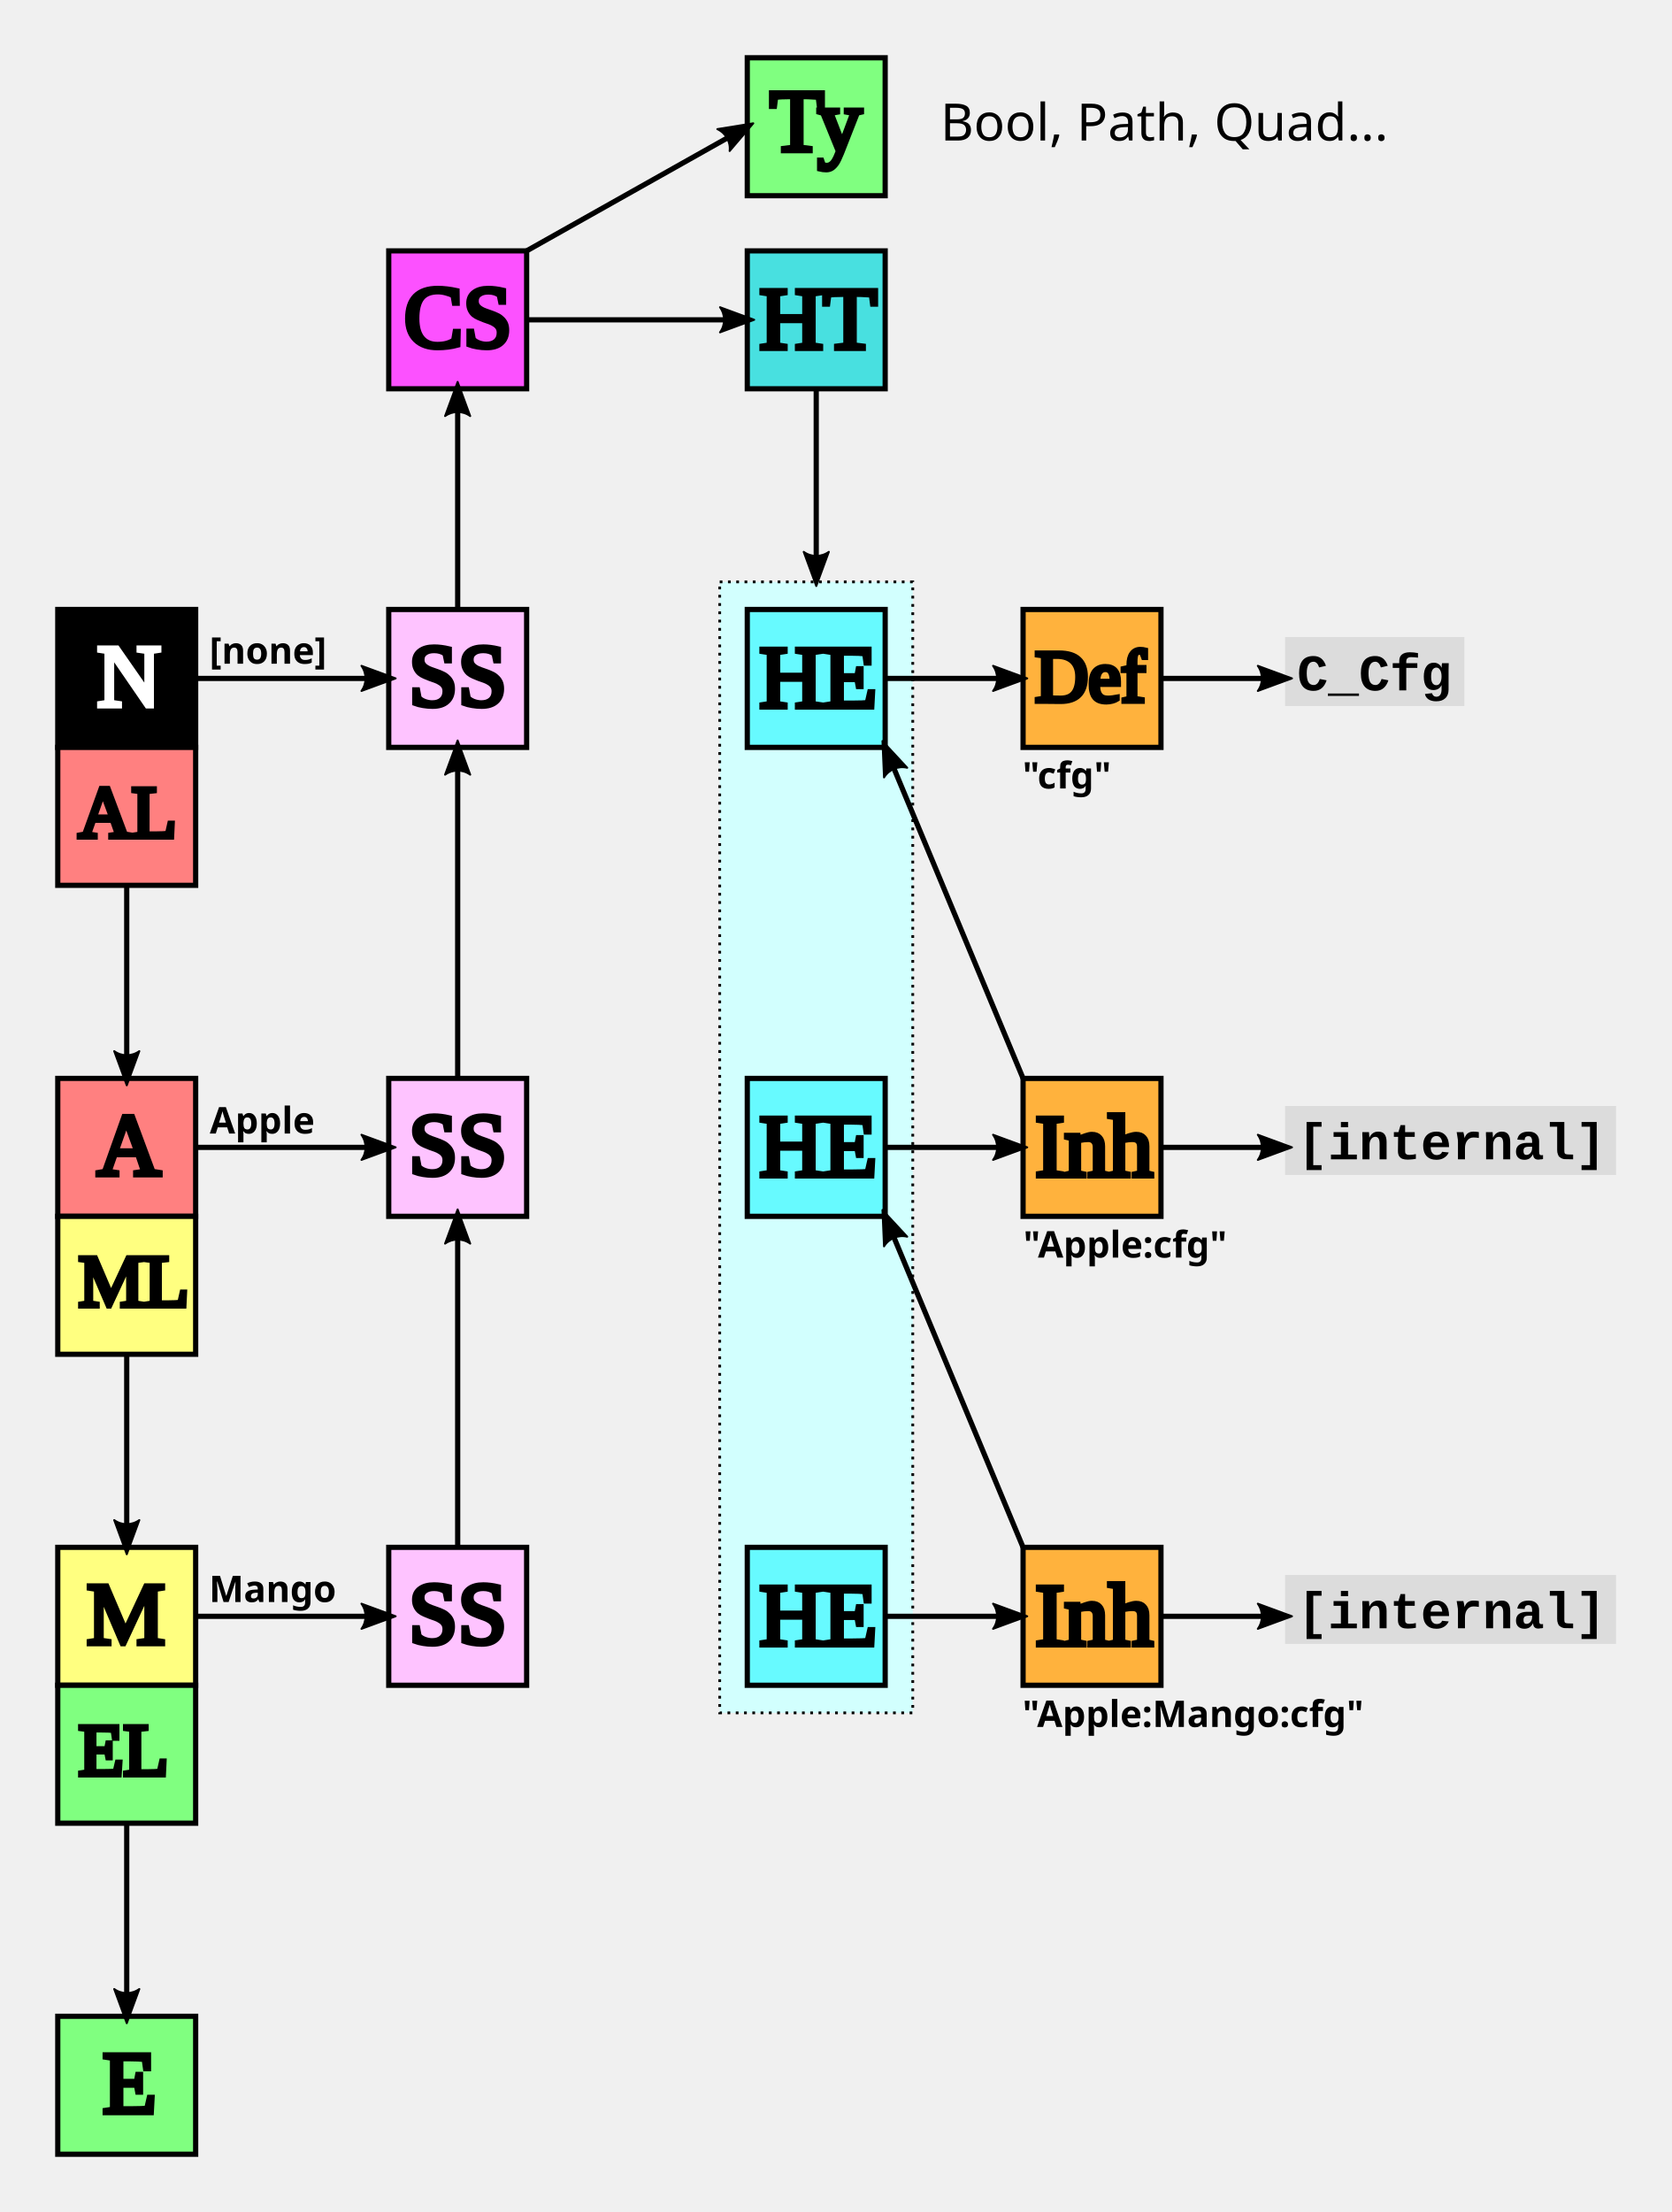
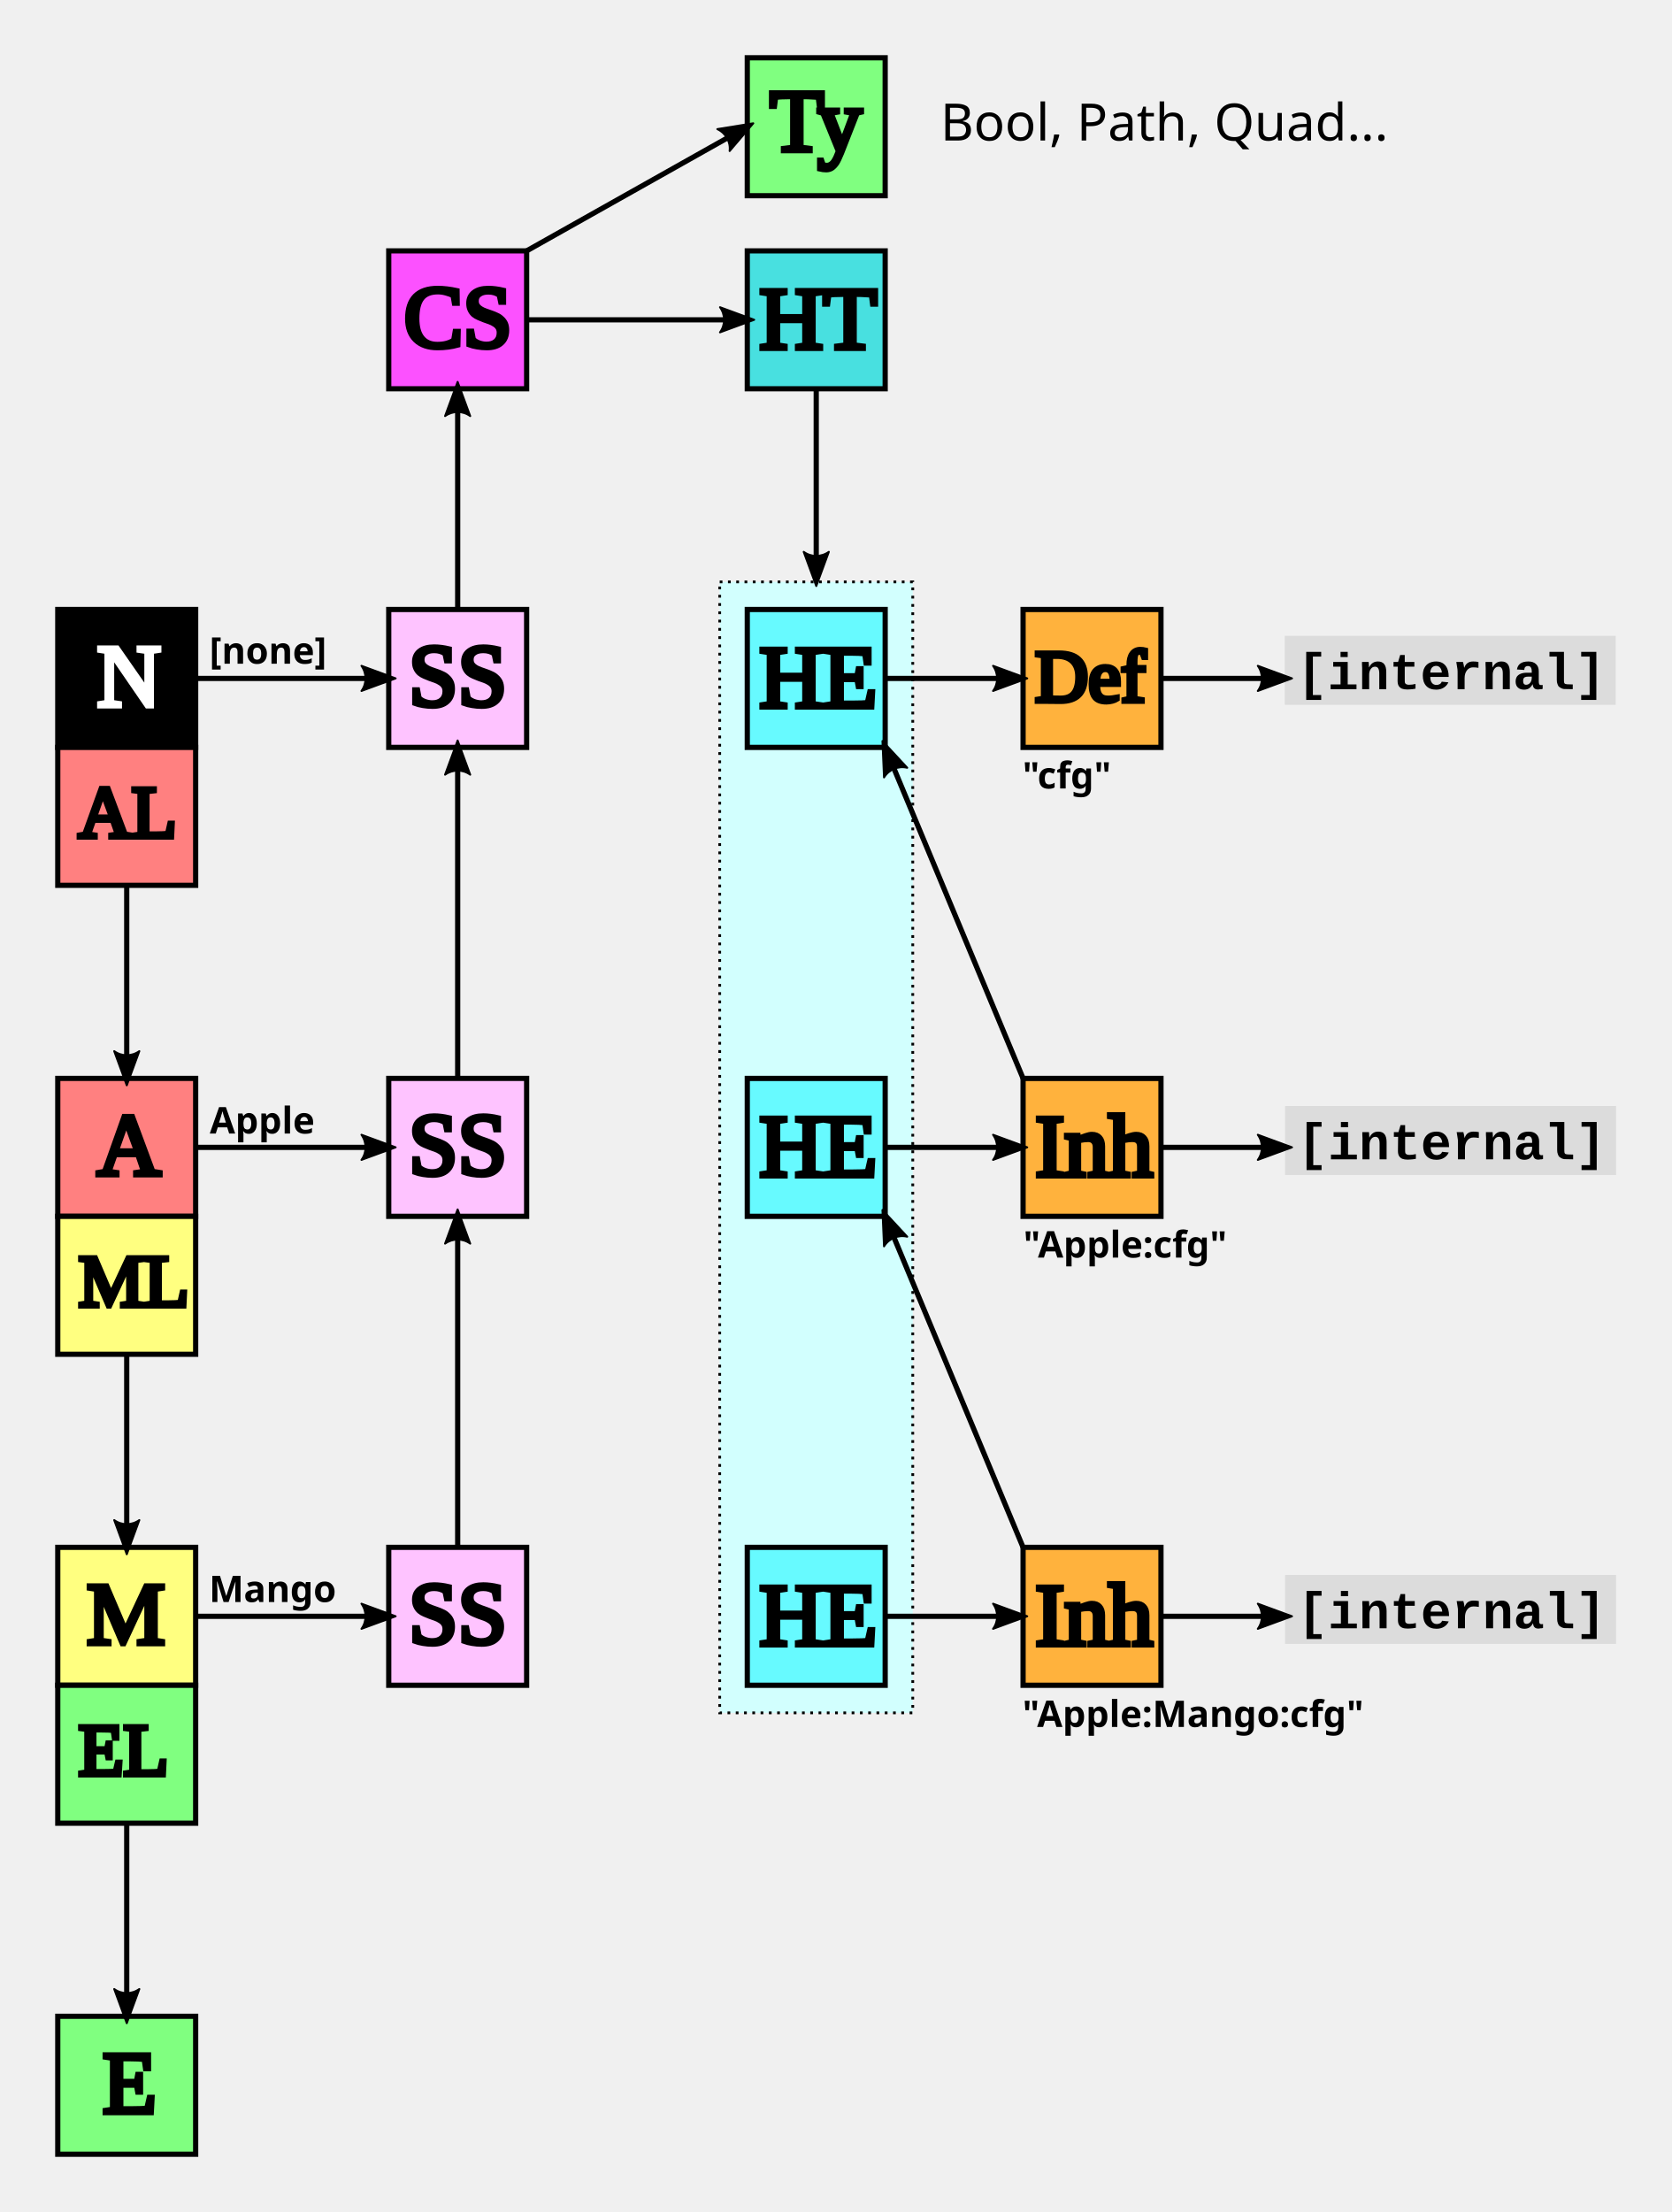
<svg xmlns="http://www.w3.org/2000/svg" id="svg8" version="1.1" viewBox="0 0 160.323 212.167" height="801.89" width="605.945">
  <defs id="defs2">
    <rect id="rect4377" height="179.917" width="187.854" y="238.792" x="-84.667" />
    <rect id="rect4284" height="34.396" width="31.75" y="302.292" x="37.042" />
    <rect id="rect4278" height="31.75" width="18.521" y="339.333" x="58.208" />
    <rect id="rect4230" height="21.167" width="26.458" y="238.792" x="37.042" />
    <marker style="overflow:visible" id="Arrow2Mend" refX="0" refY="0" orient="auto">
      <path transform="scale(-0.6)" d="M 8.719,4.034 -2.207,0.016 8.719,-4.002 c -1.745,2.372 -1.735,5.617 -6e-7,8.035 z" style="fill:#000000;fill-opacity:1;fill-rule:evenodd;stroke:#000000;stroke-width:0.625;stroke-linejoin:round;stroke-opacity:1" id="path1048" />
    </marker>
    <marker style="overflow:visible" id="Arrow2Mend-7" refX="0" refY="0" orient="auto">
      <path transform="scale(-0.6)" d="M 8.719,4.034 -2.207,0.016 8.719,-4.002 c -1.745,2.372 -1.735,5.617 -6e-7,8.035 z" style="fill:#000000;fill-opacity:1;fill-rule:evenodd;stroke:#000000;stroke-width:0.625;stroke-linejoin:round;stroke-opacity:1" id="path1048-5" />
    </marker>
    <marker style="overflow:visible" id="Arrow2Mend-7-7" refX="0" refY="0" orient="auto">
      <path transform="scale(-0.6)" d="M 8.719,4.034 -2.207,0.016 8.719,-4.002 c -1.745,2.372 -1.735,5.617 -6e-7,8.035 z" style="fill:#000000;fill-opacity:1;fill-rule:evenodd;stroke:#000000;stroke-width:0.625;stroke-linejoin:round;stroke-opacity:1" id="path1048-5-0" />
    </marker>
    <marker orient="auto" refY="0" refX="0" id="Arrow2Mend-6" style="overflow:visible">
      <path id="path1048-1" style="fill:#000000;fill-opacity:1;fill-rule:evenodd;stroke:#000000;stroke-width:0.625;stroke-linejoin:round;stroke-opacity:1" d="M 8.719,4.034 -2.207,0.016 8.719,-4.002 c -1.745,2.372 -1.735,5.617 -6e-7,8.035 z" transform="scale(-0.6)" />
    </marker>
    <marker style="overflow:visible" id="Arrow2Mend-6-7" refX="0" refY="0" orient="auto">
      <path transform="scale(-0.6)" d="M 8.719,4.034 -2.207,0.016 8.719,-4.002 c -1.745,2.372 -1.735,5.617 -6e-7,8.035 z" style="fill:#000000;fill-opacity:1;fill-rule:evenodd;stroke:#000000;stroke-width:0.625;stroke-linejoin:round;stroke-opacity:1" id="path1048-1-9" />
    </marker>
    <marker style="overflow:visible" id="Arrow2Mend-6-0" refX="0" refY="0" orient="auto">
      <path transform="scale(-0.6)" d="M 8.719,4.034 -2.207,0.016 8.719,-4.002 c -1.745,2.372 -1.735,5.617 -6e-7,8.035 z" style="fill:#000000;fill-opacity:1;fill-rule:evenodd;stroke:#000000;stroke-width:0.625;stroke-linejoin:round;stroke-opacity:1" id="path1048-1-2" />
    </marker>
    <marker orient="auto" refY="0" refX="0" id="Arrow2Mend-9" style="overflow:visible">
      <path id="path1048-7" style="fill:#000000;fill-opacity:1;fill-rule:evenodd;stroke:#000000;stroke-width:0.625;stroke-linejoin:round;stroke-opacity:1" d="M 8.719,4.034 -2.207,0.016 8.719,-4.002 c -1.745,2.372 -1.735,5.617 -6e-7,8.035 z" transform="scale(-0.6)" />
    </marker>
    <marker style="overflow:visible" id="Arrow2Mend-9-6" refX="0" refY="0" orient="auto">
      <path transform="scale(-0.6)" d="M 8.719,4.034 -2.207,0.016 8.719,-4.002 c -1.745,2.372 -1.735,5.617 -6e-7,8.035 z" style="fill:#000000;fill-opacity:1;fill-rule:evenodd;stroke:#000000;stroke-width:0.625;stroke-linejoin:round;stroke-opacity:1" id="path1048-7-1" />
    </marker>
    <marker style="overflow:visible" id="Arrow2Mend-9-7" refX="0" refY="0" orient="auto">
      <path transform="scale(-0.6)" d="M 8.719,4.034 -2.207,0.016 8.719,-4.002 c -1.745,2.372 -1.735,5.617 -6e-7,8.035 z" style="fill:#000000;fill-opacity:1;fill-rule:evenodd;stroke:#000000;stroke-width:0.625;stroke-linejoin:round;stroke-opacity:1" id="path1048-7-4" />
    </marker>
    <marker orient="auto" refY="0" refX="0" id="Arrow2Mend-8" style="overflow:visible">
      <path id="path1048-9" style="fill:#000000;fill-opacity:1;fill-rule:evenodd;stroke:#000000;stroke-width:0.625;stroke-linejoin:round;stroke-opacity:1" d="M 8.719,4.034 -2.207,0.016 8.719,-4.002 c -1.745,2.372 -1.735,5.617 -6e-7,8.035 z" transform="scale(-0.6)" />
    </marker>
    <marker style="overflow:visible" id="Arrow2Mend-6-6" refX="0" refY="0" orient="auto">
      <path transform="scale(-0.6)" d="M 8.719,4.034 -2.207,0.016 8.719,-4.002 c -1.745,2.372 -1.735,5.617 -6e-7,8.035 z" style="fill:#000000;fill-opacity:1;fill-rule:evenodd;stroke:#000000;stroke-width:0.625;stroke-linejoin:round;stroke-opacity:1" id="path1048-1-4" />
    </marker>
    <marker orient="auto" refY="0" refX="0" id="Arrow2Mend-6-6-5" style="overflow:visible">
      <path id="path1048-1-4-0" style="fill:#000000;fill-opacity:1;fill-rule:evenodd;stroke:#000000;stroke-width:0.625;stroke-linejoin:round;stroke-opacity:1" d="M 8.719,4.034 -2.207,0.016 8.719,-4.002 c -1.745,2.372 -1.735,5.617 -6e-7,8.035 z" transform="scale(-0.6)" />
    </marker>
    <marker style="overflow:visible" id="Arrow2Mend-6-7-7-6" refX="0" refY="0" orient="auto">
      <path transform="scale(-0.6)" d="M 8.719,4.034 -2.207,0.016 8.719,-4.002 c -1.745,2.372 -1.735,5.617 -6e-7,8.035 z" style="fill:#000000;fill-opacity:1;fill-rule:evenodd;stroke:#000000;stroke-width:0.625;stroke-linejoin:round;stroke-opacity:1" id="path1048-1-9-2-1" />
    </marker>
    <marker orient="auto" refY="0" refX="0" id="Arrow2Mend-6-7-7-6-6" style="overflow:visible">
      <path id="path1048-1-9-2-1-1" style="fill:#000000;fill-opacity:1;fill-rule:evenodd;stroke:#000000;stroke-width:0.625;stroke-linejoin:round;stroke-opacity:1" d="M 8.719,4.034 -2.207,0.016 8.719,-4.002 c -1.745,2.372 -1.735,5.617 -6e-7,8.035 z" transform="scale(-0.6)" />
    </marker>
    <marker orient="auto" refY="0" refX="0" id="Arrow2Mend-6-7-7-6-9" style="overflow:visible">
      <path id="path1048-1-9-2-1-4" style="fill:#000000;fill-opacity:1;fill-rule:evenodd;stroke:#000000;stroke-width:0.625;stroke-linejoin:round;stroke-opacity:1" d="M 8.719,4.034 -2.207,0.016 8.719,-4.002 c -1.745,2.372 -1.735,5.617 -6e-7,8.035 z" transform="scale(-0.6)" />
    </marker>
    <marker style="overflow:visible" id="Arrow2Mend-9-0" refX="0" refY="0" orient="auto">
      <path transform="scale(-0.6)" d="M 8.719,4.034 -2.207,0.016 8.719,-4.002 c -1.745,2.372 -1.735,5.617 -6e-7,8.035 z" style="fill:#000000;fill-opacity:1;fill-rule:evenodd;stroke:#000000;stroke-width:0.625;stroke-linejoin:round;stroke-opacity:1" id="path1048-7-9" />
    </marker>
    <marker orient="auto" refY="0" refX="0" id="Arrow2Mend-9-0-7" style="overflow:visible">
      <path id="path1048-7-9-7" style="fill:#000000;fill-opacity:1;fill-rule:evenodd;stroke:#000000;stroke-width:0.625;stroke-linejoin:round;stroke-opacity:1" d="M 8.719,4.034 -2.207,0.016 8.719,-4.002 c -1.745,2.372 -1.735,5.617 -6e-7,8.035 z" transform="scale(-0.6)" />
    </marker>
    <marker style="overflow:visible" id="Arrow2Mend-6-1" refX="0" refY="0" orient="auto">
      <path transform="scale(-0.6)" d="M 8.719,4.034 -2.207,0.016 8.719,-4.002 c -1.745,2.372 -1.735,5.617 -6e-7,8.035 z" style="fill:#000000;fill-opacity:1;fill-rule:evenodd;stroke:#000000;stroke-width:0.625;stroke-linejoin:round;stroke-opacity:1" id="path1048-1-5" />
    </marker>
    <marker orient="auto" refY="0" refX="0" id="Arrow2Mend-6-1-6" style="overflow:visible">
      <path id="path1048-1-5-7" style="fill:#000000;fill-opacity:1;fill-rule:evenodd;stroke:#000000;stroke-width:0.625;stroke-linejoin:round;stroke-opacity:1" d="M 8.719,4.034 -2.207,0.016 8.719,-4.002 c -1.745,2.372 -1.735,5.617 -6e-7,8.035 z" transform="scale(-0.6)" />
    </marker>
    <marker style="overflow:visible" id="Arrow2Mend-6-1-6-7" refX="0" refY="0" orient="auto">
      <path transform="scale(-0.6)" d="M 8.719,4.034 -2.207,0.016 8.719,-4.002 c -1.745,2.372 -1.735,5.617 -6e-7,8.035 z" style="fill:#000000;fill-opacity:1;fill-rule:evenodd;stroke:#000000;stroke-width:0.625;stroke-linejoin:round;stroke-opacity:1" id="path1048-1-5-7-2" />
    </marker>
  </defs>
  <g transform="translate(-89.70833,-198.8542)" id="layer1">
    <g transform="translate(50.27083,148.1667)" id="g1446">
      <rect style="fill:#80ff80;fill-opacity:1;stroke:#000000;stroke-width:0.5;stroke-linecap:round;stroke-miterlimit:4;stroke-dasharray:none;stroke-dashoffset:0;stroke-opacity:1" id="rect12-7-1" width="13.229" height="13.229" x="44.979" y="244.083" rx="0" ry="0" />
      <text xml:space="preserve" style="font-style:normal;font-variant:normal;font-weight:normal;font-stretch:normal;font-size:8.467px;line-height:1.25;font-family:'Liberation Serif';-inkscape-font-specification:'Liberation Serif';fill:#000000;fill-opacity:1;stroke:#000000;stroke-width:0.5;stroke-linecap:round;stroke-miterlimit:4;stroke-dasharray:none;stroke-dashoffset:0;stroke-opacity:1" x="49.279" y="253.331" id="text824-9-8">
        <tspan id="tspan822-4-7" x="49.279" y="253.331" style="font-style:normal;font-variant:normal;font-weight:normal;font-stretch:normal;font-size:8.467px;font-family:'Liberation Serif';-inkscape-font-specification:'Liberation Serif';fill:#000000;fill-opacity:1;stroke-width:0.5">E</tspan>
      </text>
    </g>
    <g transform="translate(66.14583,140.2292)" id="g2188">
      <g id="g1394" transform="translate(-29.10417,-2.645808)">
        <rect ry="0" rx="0" y="119.729" x="58.208" height="13.229" width="13.229" id="rect12" style="fill:#000000;fill-opacity:1;stroke:#000000;stroke-width:0.5;stroke-linecap:round;stroke-miterlimit:4;stroke-dasharray:none;stroke-dashoffset:0;stroke-opacity:1" />
        <text id="text824" y="128.977" x="61.979" style="font-style:normal;font-variant:normal;font-weight:normal;font-stretch:normal;font-size:8.467px;line-height:1.25;font-family:'Liberation Serif';-inkscape-font-specification:'Liberation Serif';fill:#ffffff;fill-opacity:1;stroke:#ffffff;stroke-width:0.5;stroke-linecap:round;stroke-miterlimit:4;stroke-dasharray:none;stroke-dashoffset:0;stroke-opacity:1" xml:space="preserve">
          <tspan style="font-style:normal;font-variant:normal;font-weight:normal;font-stretch:normal;font-size:8.467px;font-family:'Liberation Serif';-inkscape-font-specification:'Liberation Serif';fill:#ffffff;fill-opacity:1;stroke:#ffffff;stroke-width:0.5;stroke-opacity:1" y="128.977" x="61.979" id="tspan822">N</tspan>
        </text>
      </g>
      <g id="g1399" transform="translate(-29.10417,-13.22916)">
        <rect ry="0" rx="0" y="143.542" x="58.208" height="13.229" width="13.229" id="rect12-9-62-7" style="fill:#ff8080;fill-opacity:1;stroke:#000000;stroke-width:0.5;stroke-linecap:round;stroke-miterlimit:4;stroke-dasharray:none;stroke-dashoffset:0;stroke-opacity:1" />
        <text id="text824-4-9-5" y="152.138" x="60.203" style="font-style:normal;font-variant:normal;font-weight:normal;font-stretch:normal;font-size:7.056px;line-height:1.25;font-family:'Liberation Serif';-inkscape-font-specification:'Liberation Serif';fill:#000000;fill-opacity:1;stroke:#000000;stroke-width:0.5;stroke-linecap:round;stroke-miterlimit:4;stroke-dasharray:none;stroke-dashoffset:0;stroke-opacity:1" xml:space="preserve">
          <tspan style="font-style:normal;font-variant:normal;font-weight:normal;font-stretch:normal;font-size:7.056px;font-family:'Liberation Serif';-inkscape-font-specification:'Liberation Serif';fill:#000000;fill-opacity:1;stroke-width:0.5" y="152.138" x="60.203" id="tspan822-1-1-9">AL</tspan>
        </text>
      </g>
    </g>
    <g transform="translate(66.14583,140.2292)" id="g2046">
      <g id="g1411" transform="translate(-31.75)">
        <rect ry="0" rx="0" y="162.062" x="60.854" height="13.229" width="13.229" id="rect12-9" style="fill:#ff8080;fill-opacity:1;stroke:#000000;stroke-width:0.5;stroke-linecap:round;stroke-miterlimit:4;stroke-dasharray:none;stroke-dashoffset:0;stroke-opacity:1" />
        <text id="text824-4" y="171.31" x="64.625" style="font-style:normal;font-variant:normal;font-weight:normal;font-stretch:normal;font-size:8.467px;line-height:1.25;font-family:'Liberation Serif';-inkscape-font-specification:'Liberation Serif';fill:#000000;fill-opacity:1;stroke:#000000;stroke-width:0.5;stroke-linecap:round;stroke-miterlimit:4;stroke-dasharray:none;stroke-dashoffset:0;stroke-opacity:1" xml:space="preserve">
          <tspan style="font-style:normal;font-variant:normal;font-weight:normal;font-stretch:normal;font-size:8.467px;font-family:'Liberation Serif';-inkscape-font-specification:'Liberation Serif';fill:#000000;fill-opacity:1;stroke-width:0.5" y="171.31" x="64.625" id="tspan822-1">A</tspan>
        </text>
      </g>
      <g id="g1421" transform="translate(-34.39582,-7.93749)">
        <rect ry="0" rx="0" y="183.229" x="63.5" height="13.229" width="13.229" id="rect12-9-62-7-2" style="fill:#ffff80;fill-opacity:1;stroke:#000000;stroke-width:0.5;stroke-linecap:round;stroke-miterlimit:4;stroke-dasharray:none;stroke-dashoffset:0;stroke-opacity:1" />
        <text id="text824-4-9-5-2" y="191.826" x="65.495" style="font-style:normal;font-variant:normal;font-weight:normal;font-stretch:normal;font-size:7.056px;line-height:1.25;font-family:'Liberation Serif';-inkscape-font-specification:'Liberation Serif';fill:#000000;fill-opacity:1;stroke:#000000;stroke-width:0.5;stroke-linecap:round;stroke-miterlimit:4;stroke-dasharray:none;stroke-dashoffset:0;stroke-opacity:1" xml:space="preserve">
          <tspan style="font-style:normal;font-variant:normal;font-weight:normal;font-stretch:normal;font-size:7.056px;font-family:'Liberation Serif';-inkscape-font-specification:'Liberation Serif';fill:#000000;fill-opacity:1;stroke-width:0.5" y="191.826" x="65.495" id="tspan822-1-1-9-8">ML</tspan>
        </text>
      </g>
    </g>
    <flowRoot transform="translate(-1.322917)" style="font-style:normal;font-variant:normal;font-weight:normal;font-stretch:normal;font-size:32px;line-height:1.25;font-family:'Lucida Bright';-inkscape-font-specification:'Lucida Bright';fill:#000000;fill-opacity:1;stroke:none;stroke-width:1.89;stroke-linecap:round;stroke-miterlimit:4;stroke-dasharray:none;stroke-dashoffset:0;stroke-opacity:1" id="flowRoot1129" xml:space="preserve">
      <flowRegion id="flowRegion1131">
        <rect y="103.701" x="120" height="90" width="130" id="rect1133" />
      </flowRegion>
      <flowPara id="flowPara1135" />
    </flowRoot>
    <flowRoot transform="translate(-1.322917)" style="font-style:normal;font-variant:normal;font-weight:normal;font-stretch:normal;font-size:29.333px;line-height:1.25;font-family:'Lucida Bright';-inkscape-font-specification:'Lucida Bright';fill:#ff6666;fill-opacity:1;stroke:none;stroke-width:1.89;stroke-linecap:round;stroke-miterlimit:4;stroke-dasharray:none;stroke-dashoffset:0;stroke-opacity:1" id="flowRoot113" xml:space="preserve">
      <flowRegion id="flowRegion115">
        <rect y="103.701" x="780" height="120" width="100" id="rect117" />
      </flowRegion>
      <flowPara id="flowPara119" />
    </flowRoot>
    <flowRoot transform="translate(-1.322917)" style="font-style:normal;font-variant:normal;font-weight:normal;font-stretch:normal;font-size:29.333px;line-height:1.25;font-family:'Lucida Bright';-inkscape-font-specification:'Lucida Bright';fill:#000000;fill-opacity:1;stroke:none;stroke-width:1.89;stroke-linecap:round;stroke-miterlimit:4;stroke-dasharray:none;stroke-dashoffset:0;stroke-opacity:1" id="flowRoot104" xml:space="preserve">
      <flowRegion id="flowRegion106">
        <rect y="353.701" x="450" height="260" width="210" id="rect108" />
      </flowRegion>
      <flowPara id="flowPara110" />
    </flowRoot>
    <g transform="translate(66.14583,142.875)" id="g2136">
      <g id="g1436" transform="translate(-15.87501)">
        <rect ry="0" rx="0" y="204.396" x="44.979" height="13.229" width="13.229" id="rect12-8-7" style="fill:#ffff80;fill-opacity:1;stroke:#000000;stroke-width:0.5;stroke-linecap:round;stroke-miterlimit:4;stroke-dasharray:none;stroke-dashoffset:0;stroke-opacity:1" />
        <text id="text824-41-0" y="213.643" x="47.75" style="font-style:normal;font-variant:normal;font-weight:normal;font-stretch:normal;font-size:8.467px;line-height:1.25;font-family:'Liberation Serif';-inkscape-font-specification:'Liberation Serif';fill:#000000;fill-opacity:1;stroke:#000000;stroke-width:0.5;stroke-linecap:round;stroke-miterlimit:4;stroke-dasharray:none;stroke-dashoffset:0;stroke-opacity:1" xml:space="preserve">
          <tspan style="font-style:normal;font-variant:normal;font-weight:normal;font-stretch:normal;font-size:8.467px;font-family:'Liberation Serif';-inkscape-font-specification:'Liberation Serif';fill:#000000;fill-opacity:1;stroke-width:0.5" y="213.643" x="47.75" id="tspan822-7-9">M</tspan>
        </text>
      </g>
      <g id="g1441-2" transform="translate(-31.75002,-7.937469)">
        <rect ry="0" rx="0" y="225.562" x="60.854" height="13.229" width="13.229" id="rect12-9-62-7-9-6" style="fill:#80ff80;fill-opacity:1;stroke:#000000;stroke-width:0.5;stroke-linecap:round;stroke-miterlimit:4;stroke-dasharray:none;stroke-dashoffset:0;stroke-opacity:1" />
        <text id="text824-4-9-5-7-6" y="234.159" x="62.849" style="font-style:normal;font-variant:normal;font-weight:normal;font-stretch:normal;font-size:7.056px;line-height:1.25;font-family:'Liberation Serif';-inkscape-font-specification:'Liberation Serif';fill:#000000;fill-opacity:1;stroke:#000000;stroke-width:0.5;stroke-linecap:round;stroke-miterlimit:4;stroke-dasharray:none;stroke-dashoffset:0;stroke-opacity:1" xml:space="preserve">
          <tspan style="font-style:normal;font-variant:normal;font-weight:normal;font-stretch:normal;font-size:7.056px;font-family:'Liberation Serif';-inkscape-font-specification:'Liberation Serif';fill:#000000;fill-opacity:1;stroke-width:0.5" y="234.159" x="62.849" id="tspan822-1-1-9-3-4">EL</tspan>
        </text>
      </g>
    </g>
    <path id="path212" d="m 101.865,283.771 v 18.521" style="fill:none;stroke:#000000;stroke-width:0.5;stroke-linecap:butt;stroke-linejoin:miter;stroke-miterlimit:4;stroke-dasharray:none;stroke-opacity:1;marker-end:url(#Arrow2Mend)" />
    <path id="path212-2" d="m 101.865,328.75 v 18.521" style="fill:none;stroke:#000000;stroke-width:0.5;stroke-linecap:butt;stroke-linejoin:miter;stroke-miterlimit:4;stroke-dasharray:none;stroke-opacity:1;marker-end:url(#Arrow2Mend-7)" />
    <path id="path212-2-0" d="m 101.865,373.729 v 18.521" style="fill:none;stroke:#000000;stroke-width:0.5;stroke-linecap:butt;stroke-linejoin:miter;stroke-miterlimit:4;stroke-dasharray:none;stroke-opacity:1;marker-end:url(#Arrow2Mend-7-7)" />
    <g transform="translate(10.58332,105.8334)" id="g1776">
      <rect ry="0" rx="0" y="151.479" x="116.417" height="13.229" width="13.229" id="rect12-7-1-6" style="fill:#fec3ff;fill-opacity:1;stroke:#000000;stroke-width:0.5;stroke-linecap:round;stroke-miterlimit:4;stroke-dasharray:none;stroke-dashoffset:0;stroke-opacity:1" />
      <text id="text824-9-8-7" y="160.689" x="118.337" style="font-style:normal;font-variant:normal;font-weight:normal;font-stretch:normal;font-size:8.467px;line-height:1.25;font-family:'Liberation Serif';-inkscape-font-specification:'Liberation Serif';fill:#000000;fill-opacity:1;stroke:#000000;stroke-width:0.5;stroke-linecap:round;stroke-miterlimit:4;stroke-dasharray:none;stroke-dashoffset:0;stroke-opacity:1" xml:space="preserve">
        <tspan style="font-style:normal;font-variant:normal;font-weight:normal;font-stretch:normal;font-size:8.467px;font-family:'Liberation Serif';-inkscape-font-specification:'Liberation Serif';fill:#000000;fill-opacity:1;stroke-width:0.5" y="160.689" x="118.337" id="tspan822-4-7-5">SS</tspan>
      </text>
    </g>
    <g transform="translate(-7.937498,71.43752)" id="g1781">
      <rect style="fill:#fc51ff;fill-opacity:1;stroke:#000000;stroke-width:0.5;stroke-linecap:round;stroke-miterlimit:4;stroke-dasharray:none;stroke-dashoffset:0;stroke-opacity:1" id="rect12-7-1-6-2" width="13.229" height="13.229" x="134.938" y="151.479" rx="0" ry="0" />
      <text xml:space="preserve" style="font-style:normal;font-variant:normal;font-weight:normal;font-stretch:normal;font-size:8.467px;line-height:1.25;font-family:'Liberation Serif';-inkscape-font-specification:'Liberation Serif';fill:#000000;fill-opacity:1;stroke:#000000;stroke-width:0.5;stroke-linecap:round;stroke-miterlimit:4;stroke-dasharray:none;stroke-dashoffset:0;stroke-opacity:1" x="136.412" y="160.69" id="text824-9-8-7-9">
        <tspan id="tspan822-4-7-5-1" x="136.412" y="160.69" style="font-style:normal;font-variant:normal;font-weight:normal;font-stretch:normal;font-size:8.467px;font-family:'Liberation Serif';-inkscape-font-specification:'Liberation Serif';fill:#000000;fill-opacity:1;stroke-width:0.5">CS</tspan>
      </text>
    </g>
    <g id="g1776-2" transform="translate(10.58333,150.8126)">
      <rect style="fill:#fec3ff;fill-opacity:1;stroke:#000000;stroke-width:0.5;stroke-linecap:round;stroke-miterlimit:4;stroke-dasharray:none;stroke-dashoffset:0;stroke-opacity:1" id="rect12-7-1-6-7" width="13.229" height="13.229" x="116.417" y="151.479" rx="0" ry="0" />
      <text xml:space="preserve" style="font-style:normal;font-variant:normal;font-weight:normal;font-stretch:normal;font-size:8.467px;line-height:1.25;font-family:'Liberation Serif';-inkscape-font-specification:'Liberation Serif';fill:#000000;fill-opacity:1;stroke:#000000;stroke-width:0.5;stroke-linecap:round;stroke-miterlimit:4;stroke-dasharray:none;stroke-dashoffset:0;stroke-opacity:1" x="118.337" y="160.689" id="text824-9-8-7-0">
        <tspan id="tspan822-4-7-5-9" x="118.337" y="160.689" style="font-style:normal;font-variant:normal;font-weight:normal;font-stretch:normal;font-size:8.467px;font-family:'Liberation Serif';-inkscape-font-specification:'Liberation Serif';fill:#000000;fill-opacity:1;stroke-width:0.5">SS</tspan>
      </text>
    </g>
    <g id="g1776-3" transform="translate(10.58332,195.7918)">
      <rect style="fill:#fec3ff;fill-opacity:1;stroke:#000000;stroke-width:0.5;stroke-linecap:round;stroke-miterlimit:4;stroke-dasharray:none;stroke-dashoffset:0;stroke-opacity:1" id="rect12-7-1-6-6" width="13.229" height="13.229" x="116.417" y="151.479" rx="0" ry="0" />
      <text xml:space="preserve" style="font-style:normal;font-variant:normal;font-weight:normal;font-stretch:normal;font-size:8.467px;line-height:1.25;font-family:'Liberation Serif';-inkscape-font-specification:'Liberation Serif';fill:#000000;fill-opacity:1;stroke:#000000;stroke-width:0.5;stroke-linecap:round;stroke-miterlimit:4;stroke-dasharray:none;stroke-dashoffset:0;stroke-opacity:1" x="118.337" y="160.689" id="text824-9-8-7-06">
        <tspan id="tspan822-4-7-5-2" x="118.337" y="160.689" style="font-style:normal;font-variant:normal;font-weight:normal;font-stretch:normal;font-size:8.467px;font-family:'Liberation Serif';-inkscape-font-specification:'Liberation Serif';fill:#000000;fill-opacity:1;stroke-width:0.5">SS</tspan>
      </text>
    </g>
    <path style="fill:none;stroke:#000000;stroke-width:0.5;stroke-linecap:butt;stroke-linejoin:miter;stroke-miterlimit:4;stroke-dasharray:none;stroke-opacity:1;marker-end:url(#Arrow2Mend-6)" d="m 108.479,263.927 h 18.521" id="path212-8" />
    <path id="path212-8-2" d="m 108.479,308.906 h 18.521" style="fill:none;stroke:#000000;stroke-width:0.5;stroke-linecap:butt;stroke-linejoin:miter;stroke-miterlimit:4;stroke-dasharray:none;stroke-opacity:1;marker-end:url(#Arrow2Mend-6-7)" />
    <path id="path212-8-3" d="m 108.479,353.885 h 18.521" style="fill:none;stroke:#000000;stroke-width:0.5;stroke-linecap:butt;stroke-linejoin:miter;stroke-miterlimit:4;stroke-dasharray:none;stroke-opacity:1;marker-end:url(#Arrow2Mend-6-0)" />
    <path style="fill:none;stroke:#000000;stroke-width:0.5;stroke-linecap:butt;stroke-linejoin:miter;stroke-miterlimit:4;stroke-dasharray:none;stroke-opacity:1;marker-end:url(#Arrow2Mend-9)" d="m 133.615,302.292 v -31.75" id="path212-3" />
    <path id="path212-3-2" d="m 133.615,347.271 v -31.75" style="fill:none;stroke:#000000;stroke-width:0.5;stroke-linecap:butt;stroke-linejoin:miter;stroke-miterlimit:4;stroke-dasharray:none;stroke-opacity:1;marker-end:url(#Arrow2Mend-9-6)" />
    <text id="text3637" y="262.513" x="109.796" style="font-style:normal;font-variant:normal;font-weight:bold;font-stretch:normal;font-size:3.528px;line-height:1.25;font-family:sans-serif;-inkscape-font-specification:'sans-serif Bold';fill:#000000;fill-opacity:1;stroke:none;stroke-width:0.265" xml:space="preserve">
      <tspan id="tspan3775" style="font-style:normal;font-variant:normal;font-weight:bold;font-stretch:normal;font-size:3.528px;font-family:sans-serif;-inkscape-font-specification:'sans-serif Bold';stroke-width:0.265" y="262.513" x="109.796">[none]</tspan>
    </text>
    <text xml:space="preserve" style="font-style:normal;font-variant:normal;font-weight:bold;font-stretch:normal;font-size:3.528px;line-height:1.25;font-family:sans-serif;-inkscape-font-specification:'sans-serif Bold';fill:#000000;fill-opacity:1;stroke:none;stroke-width:0.265;stroke-miterlimit:4;stroke-dasharray:none;stroke-opacity:1" x="109.833" y="307.582" id="text3637-3">
      <tspan x="109.833" y="307.582" style="font-style:normal;font-variant:normal;font-weight:bold;font-stretch:normal;font-size:3.528px;font-family:sans-serif;-inkscape-font-specification:'sans-serif Bold';fill:#000000;fill-opacity:1;stroke:none;stroke-width:0.265;stroke-miterlimit:4;stroke-dasharray:none;stroke-opacity:1" id="tspan3775-1">Apple</tspan>
    </text>
    <text id="text3637-3-0" y="352.513" x="109.766" style="font-style:normal;font-variant:normal;font-weight:bold;font-stretch:normal;font-size:3.528px;line-height:1.25;font-family:sans-serif;-inkscape-font-specification:'sans-serif Bold';fill:#000000;fill-opacity:1;stroke:none;stroke-width:0.265" xml:space="preserve">
      <tspan id="tspan3775-1-3" style="font-style:normal;font-variant:normal;font-weight:bold;font-stretch:normal;font-size:3.528px;font-family:sans-serif;-inkscape-font-specification:'sans-serif Bold';stroke-width:0.265" y="352.513" x="109.766">Mango</tspan>
    </text>
    <g id="g4450" transform="translate(119.0625,-76.72913)">
      <rect ry="0" rx="0" y="281.125" x="42.333" height="13.229" width="13.229" id="rect12-7-1-0" style="fill:#80ff80;fill-opacity:1;stroke:#000000;stroke-width:0.5;stroke-linecap:round;stroke-miterlimit:4;stroke-dasharray:none;stroke-dashoffset:0;stroke-opacity:1" />
      <text id="text824-9-8-6" y="290.036" x="44.502" style="font-style:normal;font-variant:normal;font-weight:normal;font-stretch:normal;font-size:8.467px;line-height:1.25;font-family:'Liberation Serif';-inkscape-font-specification:'Liberation Serif';fill:#000000;fill-opacity:1;stroke:#000000;stroke-width:0.5;stroke-linecap:round;stroke-miterlimit:4;stroke-dasharray:none;stroke-dashoffset:0;stroke-opacity:1" xml:space="preserve">
        <tspan style="font-style:normal;font-variant:normal;font-weight:normal;font-stretch:normal;font-size:8.467px;font-family:'Liberation Serif';-inkscape-font-specification:'Liberation Serif';fill:#000000;fill-opacity:1;stroke-width:0.5" y="290.036" x="44.502" id="tspan822-4-7-1">Ty</tspan>
      </text>
    </g>
-     <text transform="translate(187.8542,2.645888)" xml:space="preserve" id="text4228" style="font-style:normal;font-weight:normal;font-size:10.583px;line-height:1.25;font-family:sans-serif;white-space:pre;shape-inside:url(#rect4230);fill:#000000;fill-opacity:1;stroke:none;" />
+     <text transform="translate(187.8542,2.645888)" xml:space="preserve" id="text4228" style="font-style:normal;font-weight:normal;font-size:10.583px;line-height:1.25;font-family:sans-serif;white-space:pre;shape-inside:url(#rect4230);fill:#000000;fill-opacity:1;stroke:none" />
    <g id="g5598">
      <rect style="fill:#48e0e0;fill-opacity:1;stroke:#000000;stroke-width:0.5;stroke-linecap:round;stroke-miterlimit:4;stroke-dasharray:none;stroke-dashoffset:0;stroke-opacity:1" id="rect12-7-1-0-5" width="13.229" height="13.229" x="161.396" y="222.917" rx="0" ry="0" />
      <text xml:space="preserve" style="font-style:normal;font-variant:normal;font-weight:normal;font-stretch:normal;font-size:8.467px;line-height:1.25;font-family:'Liberation Serif';-inkscape-font-specification:'Liberation Serif';fill:#000000;fill-opacity:1;stroke:#000000;stroke-width:0.5;stroke-linecap:round;stroke-miterlimit:4;stroke-dasharray:none;stroke-dashoffset:0;stroke-opacity:1" x="162.554" y="232.276" id="text824-9-8-6-5">
        <tspan id="tspan822-4-7-1-4" x="162.554" y="232.276" style="font-style:normal;font-variant:normal;font-weight:normal;font-stretch:normal;font-size:8.467px;font-family:'Liberation Serif';-inkscape-font-specification:'Liberation Serif';fill:#000000;fill-opacity:1;stroke-width:0.5">HT</tspan>
      </text>
    </g>
    <rect y="254.667" x="158.75" height="108.479" width="18.521" id="rect5073" style="fill:#d2fffe;fill-opacity:1;stroke:#000000;stroke-width:0.265;stroke-miterlimit:4;stroke-dasharray:0.265, 0.529;stroke-dashoffset:0;stroke-opacity:1" />
    <g id="g5593">
      <rect ry="0" rx="0" y="257.313" x="161.396" height="13.229" width="13.229" id="rect12-7-1-0-5-7" style="fill:#67faff;fill-opacity:1;stroke:#000000;stroke-width:0.5;stroke-linecap:round;stroke-miterlimit:4;stroke-dasharray:none;stroke-dashoffset:0;stroke-opacity:1" />
      <text id="text824-9-8-6-5-6" y="266.672" x="162.554" style="font-style:normal;font-variant:normal;font-weight:normal;font-stretch:normal;font-size:8.467px;line-height:1.25;font-family:'Liberation Serif';-inkscape-font-specification:'Liberation Serif';fill:#000000;fill-opacity:1;stroke:#000000;stroke-width:0.5;stroke-linecap:round;stroke-miterlimit:4;stroke-dasharray:none;stroke-dashoffset:0;stroke-opacity:1" xml:space="preserve">
        <tspan style="font-style:normal;font-variant:normal;font-weight:normal;font-stretch:normal;font-size:8.467px;font-family:'Liberation Serif';-inkscape-font-specification:'Liberation Serif';fill:#000000;fill-opacity:1;stroke-width:0.5" y="266.672" x="162.554" id="tspan822-4-7-1-4-5">HE</tspan>
      </text>
    </g>
-     <text transform="translate(187.8542,2.645888)" xml:space="preserve" id="text4276" style="font-style:normal;font-weight:normal;font-size:10.583px;line-height:1.25;font-family:sans-serif;white-space:pre;shape-inside:url(#rect4278);fill:#000000;fill-opacity:1;stroke:none;" />
-     <text transform="translate(187.8542,2.645888)" xml:space="preserve" id="text4282" style="font-style:normal;font-weight:normal;font-size:10.583px;line-height:1.25;font-family:sans-serif;white-space:pre;shape-inside:url(#rect4284);fill:#000000;fill-opacity:1;stroke:none;" />
+     <text transform="translate(187.8542,2.645888)" xml:space="preserve" id="text4276" style="font-style:normal;font-weight:normal;font-size:10.583px;line-height:1.25;font-family:sans-serif;white-space:pre;shape-inside:url(#rect4278);fill:#000000;fill-opacity:1;stroke:none" />
+     <text transform="translate(187.8542,2.645888)" xml:space="preserve" id="text4282" style="font-style:normal;font-weight:normal;font-size:10.583px;line-height:1.25;font-family:sans-serif;white-space:pre;shape-inside:url(#rect4284);fill:#000000;fill-opacity:1;stroke:none" />
    <g transform="translate(2.645841,2.3483034e-5)" id="g5573">
      <rect style="fill:#ffb23d;fill-opacity:1;stroke:#000000;stroke-width:0.5;stroke-linecap:round;stroke-miterlimit:4;stroke-dasharray:none;stroke-dashoffset:0;stroke-opacity:1" id="rect12-7-1-0-5-7-6" width="13.229" height="13.229" x="185.208" y="302.292" rx="0" ry="0" />
      <text xml:space="preserve" style="font-style:normal;font-variant:normal;font-weight:normal;font-stretch:normal;font-size:8.467px;line-height:1.25;font-family:'Liberation Serif';-inkscape-font-specification:'Liberation Serif';fill:#000000;fill-opacity:1;stroke:#000000;stroke-width:0.5;stroke-linecap:round;stroke-miterlimit:4;stroke-dasharray:none;stroke-dashoffset:0;stroke-opacity:1" x="186.367" y="311.651" id="text824-9-8-6-5-6-9">
        <tspan id="tspan822-4-7-1-4-5-3" x="186.367" y="311.651" style="font-style:normal;font-variant:normal;font-weight:normal;font-stretch:normal;font-size:8.467px;font-family:'Liberation Serif';-inkscape-font-specification:'Liberation Serif';fill:#000000;fill-opacity:1;stroke-width:0.5">Inh</tspan>
      </text>
    </g>
-     <text transform="translate(187.8542,2.645888)" xml:space="preserve" id="text4375" style="font-style:normal;font-weight:normal;font-size:10.583px;line-height:1.25;font-family:sans-serif;white-space:pre;shape-inside:url(#rect4377);fill:#000000;fill-opacity:1;stroke:none;" />
+     <text transform="translate(187.8542,2.645888)" xml:space="preserve" id="text4375" style="font-style:normal;font-weight:normal;font-size:10.583px;line-height:1.25;font-family:sans-serif;white-space:pre;shape-inside:url(#rect4377);fill:#000000;fill-opacity:1;stroke:none" />
    <path id="path212-3-5" d="M 133.615,257.313 V 236.146" style="fill:none;stroke:#000000;stroke-width:0.5;stroke-linecap:butt;stroke-linejoin:miter;stroke-miterlimit:4;stroke-dasharray:none;stroke-opacity:1;marker-end:url(#Arrow2Mend-9-7)" />
    <g transform="translate(2.645824)" id="g5578">
      <rect ry="0" rx="0" y="347.271" x="185.208" height="13.229" width="13.229" id="rect12-7-1-0-5-7-6-5" style="fill:#ffb23d;fill-opacity:1;stroke:#000000;stroke-width:0.5;stroke-linecap:round;stroke-miterlimit:4;stroke-dasharray:none;stroke-dashoffset:0;stroke-opacity:1" />
      <text id="text824-9-8-6-5-6-9-4" y="356.631" x="186.367" style="font-style:normal;font-variant:normal;font-weight:normal;font-stretch:normal;font-size:8.467px;line-height:1.25;font-family:'Liberation Serif';-inkscape-font-specification:'Liberation Serif';fill:#000000;fill-opacity:1;stroke:#000000;stroke-width:0.5;stroke-linecap:round;stroke-miterlimit:4;stroke-dasharray:none;stroke-dashoffset:0;stroke-opacity:1" xml:space="preserve">
        <tspan style="font-style:normal;font-variant:normal;font-weight:normal;font-stretch:normal;font-size:8.467px;font-family:'Liberation Serif';-inkscape-font-specification:'Liberation Serif';fill:#000000;fill-opacity:1;stroke-width:0.5" y="356.631" x="186.367" id="tspan822-4-7-1-4-5-3-7">Inh</tspan>
      </text>
    </g>
    <g id="g5588">
      <rect style="fill:#67faff;fill-opacity:1;stroke:#000000;stroke-width:0.5;stroke-linecap:round;stroke-miterlimit:4;stroke-dasharray:none;stroke-dashoffset:0;stroke-opacity:1" id="rect12-7-1-0-5-7-4" width="13.229" height="13.229" x="161.396" y="302.292" rx="0" ry="0" />
      <text xml:space="preserve" style="font-style:normal;font-variant:normal;font-weight:normal;font-stretch:normal;font-size:8.467px;line-height:1.25;font-family:'Liberation Serif';-inkscape-font-specification:'Liberation Serif';fill:#000000;fill-opacity:1;stroke:#000000;stroke-width:0.5;stroke-linecap:round;stroke-miterlimit:4;stroke-dasharray:none;stroke-dashoffset:0;stroke-opacity:1" x="162.554" y="311.651" id="text824-9-8-6-5-6-3">
        <tspan id="tspan822-4-7-1-4-5-0" x="162.554" y="311.651" style="font-style:normal;font-variant:normal;font-weight:normal;font-stretch:normal;font-size:8.467px;font-family:'Liberation Serif';-inkscape-font-specification:'Liberation Serif';fill:#000000;fill-opacity:1;stroke-width:0.5">HE</tspan>
      </text>
    </g>
    <g id="g5583">
      <rect style="fill:#67faff;fill-opacity:1;stroke:#000000;stroke-width:0.5;stroke-linecap:round;stroke-miterlimit:4;stroke-dasharray:none;stroke-dashoffset:0;stroke-opacity:1" id="rect12-7-1-0-5-7-8" width="13.229" height="13.229" x="161.396" y="347.271" rx="0" ry="0" />
      <text xml:space="preserve" style="font-style:normal;font-variant:normal;font-weight:normal;font-stretch:normal;font-size:8.467px;line-height:1.25;font-family:'Liberation Serif';-inkscape-font-specification:'Liberation Serif';fill:#000000;fill-opacity:1;stroke:#000000;stroke-width:0.5;stroke-linecap:round;stroke-miterlimit:4;stroke-dasharray:none;stroke-dashoffset:0;stroke-opacity:1" x="162.554" y="356.631" id="text824-9-8-6-5-6-6">
        <tspan id="tspan822-4-7-1-4-5-8" x="162.554" y="356.631" style="font-style:normal;font-variant:normal;font-weight:normal;font-stretch:normal;font-size:8.467px;font-family:'Liberation Serif';-inkscape-font-specification:'Liberation Serif';fill:#000000;fill-opacity:1;stroke-width:0.5">HE</tspan>
      </text>
    </g>
    <text id="text3637-3-1" y="319.473" x="187.861" style="font-style:normal;font-variant:normal;font-weight:bold;font-stretch:normal;font-size:3.528px;line-height:1.25;font-family:sans-serif;-inkscape-font-specification:'sans-serif Bold';fill:#000000;fill-opacity:1;stroke:none;stroke-width:0.265;stroke-miterlimit:4;stroke-dasharray:none;stroke-opacity:1" xml:space="preserve">
      <tspan id="tspan3775-1-9" style="font-style:normal;font-variant:normal;font-weight:bold;font-stretch:normal;font-size:3.528px;font-family:sans-serif;-inkscape-font-specification:'sans-serif Bold';fill:#000000;fill-opacity:1;stroke:none;stroke-width:0.265;stroke-miterlimit:4;stroke-dasharray:none;stroke-opacity:1" y="319.473" x="187.861">"Apple:cfg"</tspan>
    </text>
    <text xml:space="preserve" style="font-style:normal;font-variant:normal;font-weight:bold;font-stretch:normal;font-size:3.528px;line-height:1.25;font-family:sans-serif;-inkscape-font-specification:'sans-serif Bold';fill:#000000;fill-opacity:1;stroke:none;stroke-width:0.265" x="187.784" y="274.481" id="text3637-2">
      <tspan x="187.784" y="274.481" style="font-style:normal;font-variant:normal;font-weight:bold;font-stretch:normal;font-size:3.528px;font-family:sans-serif;-inkscape-font-specification:'sans-serif Bold';stroke-width:0.265" id="tspan3775-6">"cfg"</tspan>
    </text>
    <text xml:space="preserve" style="font-style:normal;font-variant:normal;font-weight:bold;font-stretch:normal;font-size:3.528px;line-height:1.25;font-family:sans-serif;-inkscape-font-specification:'sans-serif Bold';fill:#000000;fill-opacity:1;stroke:none;stroke-width:0.265" x="187.777" y="364.501" id="text3637-3-0-8">
      <tspan x="187.777" y="364.501" style="font-style:normal;font-variant:normal;font-weight:bold;font-stretch:normal;font-size:3.528px;font-family:sans-serif;-inkscape-font-specification:'sans-serif Bold';stroke-width:0.265" id="tspan3775-1-3-3">"Apple:Mango:cfg"</tspan>
    </text>
    <path style="fill:none;stroke:#000000;stroke-width:0.5;stroke-linecap:butt;stroke-linejoin:miter;stroke-miterlimit:4;stroke-dasharray:none;stroke-opacity:1;marker-end:url(#Arrow2Mend-8)" d="m 168.01,236.146 v 18.256" id="path212-26" />
    <path id="path212-8-9" d="m 140.229,229.531 h 21.167" style="fill:none;stroke:#000000;stroke-width:0.5;stroke-linecap:butt;stroke-linejoin:miter;stroke-miterlimit:4;stroke-dasharray:none;stroke-opacity:1;marker-end:url(#Arrow2Mend-6-6)" />
    <path style="fill:none;stroke:#000000;stroke-width:0.5;stroke-linecap:butt;stroke-linejoin:miter;stroke-miterlimit:4;stroke-dasharray:none;stroke-opacity:1;marker-end:url(#Arrow2Mend-6-6-5)" d="m 140.229,222.917 21.167,-11.906" id="path212-8-9-4" />
    <g transform="translate(3.968763,1.0920817e-5)" id="g5568">
      <rect ry="0" rx="0" y="257.313" x="183.885" height="13.229" width="13.229" id="rect12-7-1-0-5-7-6-7" style="fill:#ffb23d;fill-opacity:1;stroke:#000000;stroke-width:0.5;stroke-linecap:round;stroke-miterlimit:4;stroke-dasharray:none;stroke-dashoffset:0;stroke-opacity:1" />
      <text id="text824-9-8-6-5-6-9-1" y="266.117" x="185.044" style="font-style:normal;font-variant:normal;font-weight:normal;font-stretch:normal;font-size:7.056px;line-height:1.25;font-family:'Liberation Serif';-inkscape-font-specification:'Liberation Serif';fill:#000000;fill-opacity:1;stroke:#000000;stroke-width:0.5;stroke-linecap:round;stroke-miterlimit:4;stroke-dasharray:none;stroke-dashoffset:0;stroke-opacity:1" xml:space="preserve">
        <tspan style="font-style:normal;font-variant:normal;font-weight:normal;font-stretch:normal;font-size:7.056px;font-family:'Liberation Serif';-inkscape-font-specification:'Liberation Serif';fill:#000000;fill-opacity:1;stroke-width:0.5" y="266.117" x="185.044" id="tspan822-4-7-1-4-5-3-72">Def</tspan>
      </text>
    </g>
    <path id="path212-8-2-2-0" d="m 174.625,308.906 h 12.965" style="fill:none;stroke:#000000;stroke-width:0.5;stroke-linecap:butt;stroke-linejoin:miter;stroke-miterlimit:4;stroke-dasharray:none;stroke-opacity:1;marker-end:url(#Arrow2Mend-6-7-7-6)" />
    <path style="fill:none;stroke:#000000;stroke-width:0.5;stroke-linecap:butt;stroke-linejoin:miter;stroke-miterlimit:4;stroke-dasharray:none;stroke-opacity:1;marker-end:url(#Arrow2Mend-6-7-7-6-6)" d="m 174.625,263.927 h 12.965" id="path212-8-2-2-0-5" />
    <path style="fill:none;stroke:#000000;stroke-width:0.5;stroke-linecap:butt;stroke-linejoin:miter;stroke-miterlimit:4;stroke-dasharray:none;stroke-opacity:1;marker-end:url(#Arrow2Mend-6-7-7-6-9)" d="m 174.625,353.885 h 12.965" id="path212-8-2-2-0-9" />
    <path id="path212-3-1" d="m 187.854,302.292 -13.229,-31.75" style="fill:none;stroke:#000000;stroke-width:0.5;stroke-linecap:butt;stroke-linejoin:miter;stroke-miterlimit:4;stroke-dasharray:none;stroke-opacity:1;marker-end:url(#Arrow2Mend-9-0)" />
    <path style="fill:none;stroke:#000000;stroke-width:0.5;stroke-linecap:butt;stroke-linejoin:miter;stroke-miterlimit:4;stroke-dasharray:none;stroke-opacity:1;marker-end:url(#Arrow2Mend-9-0-7)" d="m 187.854,347.271 -13.229,-31.75" id="path212-3-1-1" />
-     <rect y="259.958" x="212.99" height="6.615" width="17.198" id="rect7022" style="fill:#dcdcdc;fill-opacity:1;stroke:none;stroke-width:0.265;stroke-miterlimit:4;stroke-dasharray:0.265, 0.529;stroke-dashoffset:0;stroke-opacity:1" />
-     <text id="text6819" y="265.072" x="214.144" style="font-style:normal;font-variant:normal;font-weight:bold;font-stretch:normal;font-size:4.939px;line-height:1.25;font-family:'Liberation Mono';-inkscape-font-specification:'Liberation Mono Bold';stroke-width:0.265" xml:space="preserve">
-       <tspan style="font-style:normal;font-variant:normal;font-weight:bold;font-stretch:normal;font-size:4.939px;font-family:'Liberation Mono';-inkscape-font-specification:'Liberation Mono Bold';stroke-width:0.265" y="265.072" x="214.144" id="tspan6817">C_Cfg</tspan>
-     </text>
-     <path id="path212-8-97" d="m 201.083,263.927 h 11.906" style="fill:none;stroke:#000000;stroke-width:0.5;stroke-linecap:butt;stroke-linejoin:miter;stroke-miterlimit:4;stroke-dasharray:none;stroke-opacity:1;marker-end:url(#Arrow2Mend-6-1)" />
    <rect style="fill:#dcdcdc;fill-opacity:1;stroke:none;stroke-width:0.265;stroke-miterlimit:4;stroke-dasharray:0.265, 0.529;stroke-dashoffset:0;stroke-opacity:1" id="rect7022-5" width="31.75" height="6.615" x="212.99" y="304.938" />
    <text xml:space="preserve" style="font-style:normal;font-variant:normal;font-weight:bold;font-stretch:normal;font-size:4.939px;line-height:1.25;font-family:'Liberation Mono';-inkscape-font-specification:'Liberation Mono Bold';stroke-width:0.265" x="214.144" y="310.051" id="text6819-6">
      <tspan id="tspan6817-9" x="214.144" y="310.051" style="font-style:normal;font-variant:normal;font-weight:bold;font-stretch:normal;font-size:4.939px;font-family:'Liberation Mono';-inkscape-font-specification:'Liberation Mono Bold';stroke-width:0.265">[internal]</tspan>
+     </text>
+     <rect style="fill:#dcdcdc;fill-opacity:1;stroke:none;stroke-width:0.265;stroke-miterlimit:4;stroke-dasharray:0.265, 0.529;stroke-dashoffset:0;stroke-opacity:1" id="rect7022-5-3" width="31.75" height="6.615" x="212.954" y="259.841" />
+     <path id="path212-8-97" d="m 201.083,263.927 h 11.906" style="fill:none;stroke:#000000;stroke-width:0.5;stroke-linecap:butt;stroke-linejoin:miter;stroke-miterlimit:4;stroke-dasharray:none;stroke-opacity:1;marker-end:url(#Arrow2Mend-6-1)" />
+     <text xml:space="preserve" style="font-style:normal;font-variant:normal;font-weight:bold;font-stretch:normal;font-size:4.939px;line-height:1.25;font-family:'Liberation Mono';-inkscape-font-specification:'Liberation Mono Bold';stroke-width:0.265" x="214.109" y="264.955" id="text6819-6-6">
+       <tspan id="tspan6817-9-7" x="214.109" y="264.955" style="font-style:normal;font-variant:normal;font-weight:bold;font-stretch:normal;font-size:4.939px;font-family:'Liberation Mono';-inkscape-font-specification:'Liberation Mono Bold';stroke-width:0.265">[internal]</tspan>
    </text>
    <path style="fill:none;stroke:#000000;stroke-width:0.5;stroke-linecap:butt;stroke-linejoin:miter;stroke-miterlimit:4;stroke-dasharray:none;stroke-opacity:1;marker-end:url(#Arrow2Mend-6-1-6)" d="m 201.083,308.906 h 11.906" id="path212-8-97-8" />
    <rect y="349.917" x="212.99" height="6.615" width="31.75" id="rect7022-5-8" style="fill:#dcdcdc;fill-opacity:1;stroke:none;stroke-width:0.265;stroke-miterlimit:4;stroke-dasharray:0.265, 0.529;stroke-dashoffset:0;stroke-opacity:1" />
    <text id="text6819-6-2" y="355.03" x="214.144" style="font-style:normal;font-variant:normal;font-weight:bold;font-stretch:normal;font-size:4.939px;line-height:1.25;font-family:'Liberation Mono';-inkscape-font-specification:'Liberation Mono Bold';stroke-width:0.265" xml:space="preserve">
      <tspan style="font-style:normal;font-variant:normal;font-weight:bold;font-stretch:normal;font-size:4.939px;font-family:'Liberation Mono';-inkscape-font-specification:'Liberation Mono Bold';stroke-width:0.265" y="355.03" x="214.144" id="tspan6817-9-9">[internal]</tspan>
    </text>
    <path id="path212-8-97-8-9" d="m 201.083,353.885 h 11.906" style="fill:none;stroke:#000000;stroke-width:0.5;stroke-linecap:butt;stroke-linejoin:miter;stroke-miterlimit:4;stroke-dasharray:none;stroke-opacity:1;marker-end:url(#Arrow2Mend-6-1-6-7)" />
    <text id="text7446" y="212.333" x="179.917" style="font-size:4.939px;line-height:1.25;font-family:sans-serif;stroke-width:0.265" xml:space="preserve">
      <tspan style="font-size:4.939px;stroke-width:0.265" y="212.333" x="179.917" id="tspan7444">Bool, Path, Quad...</tspan>
    </text>
  </g>
</svg>
